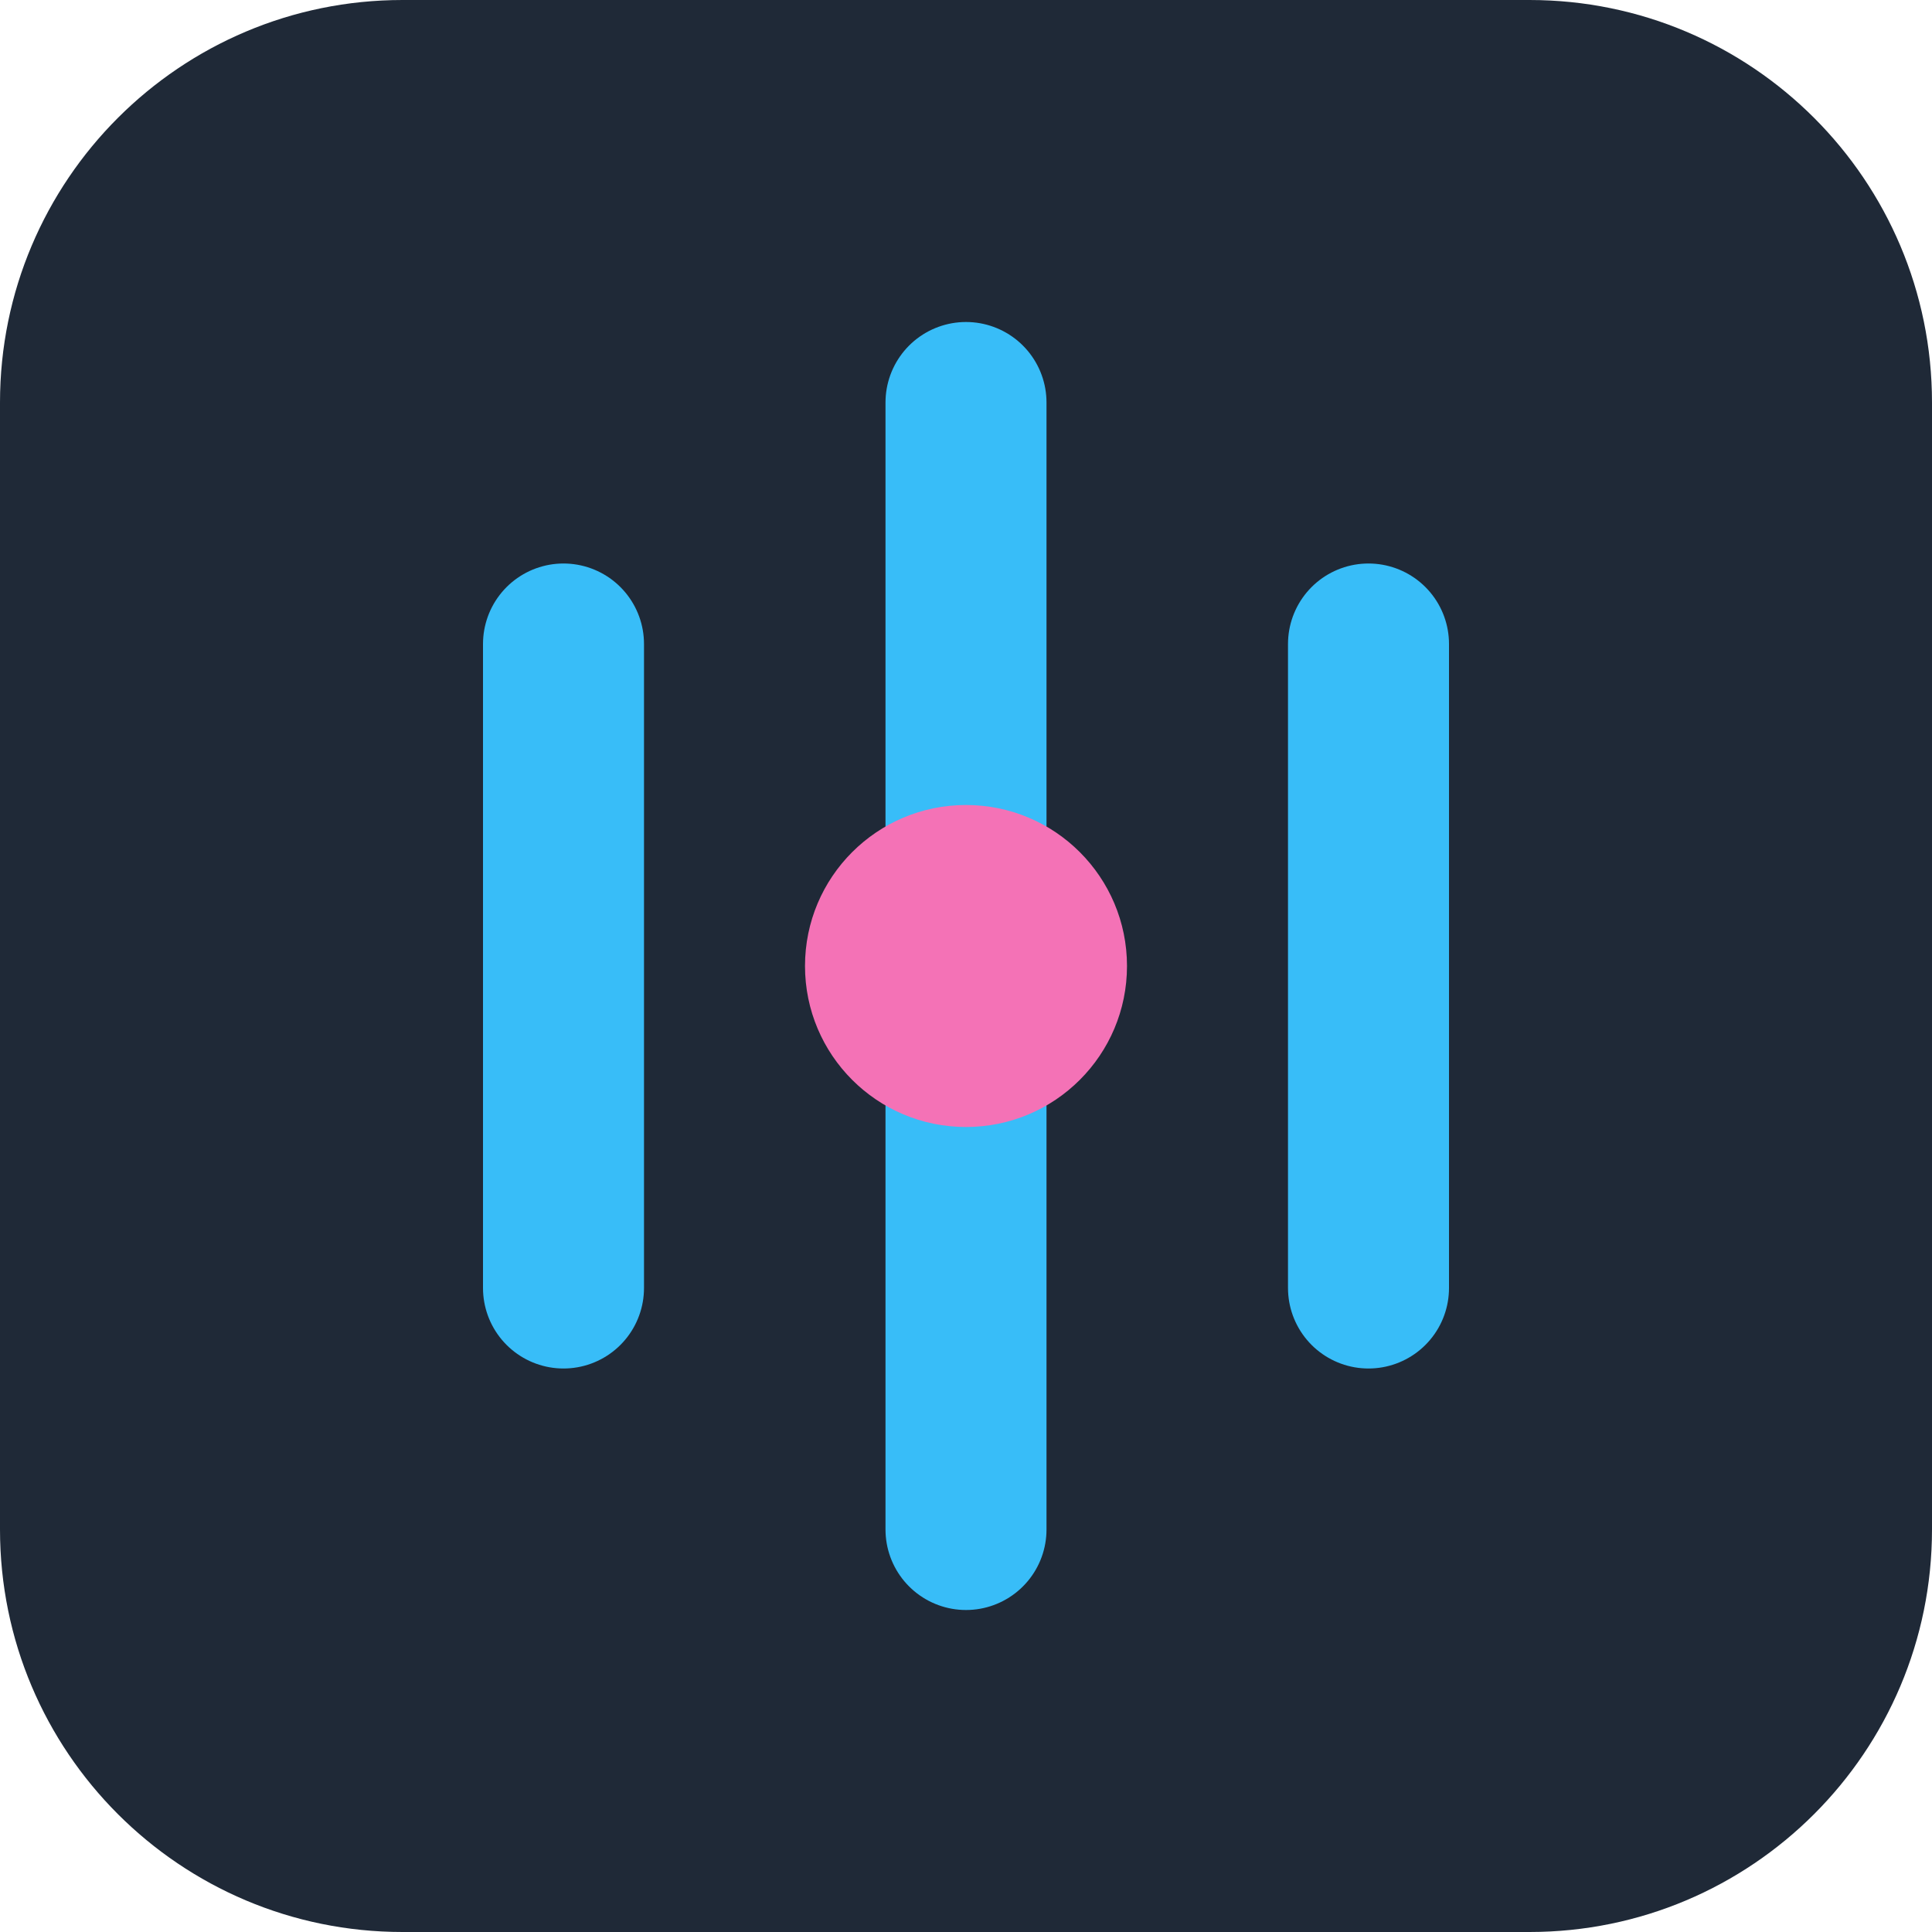
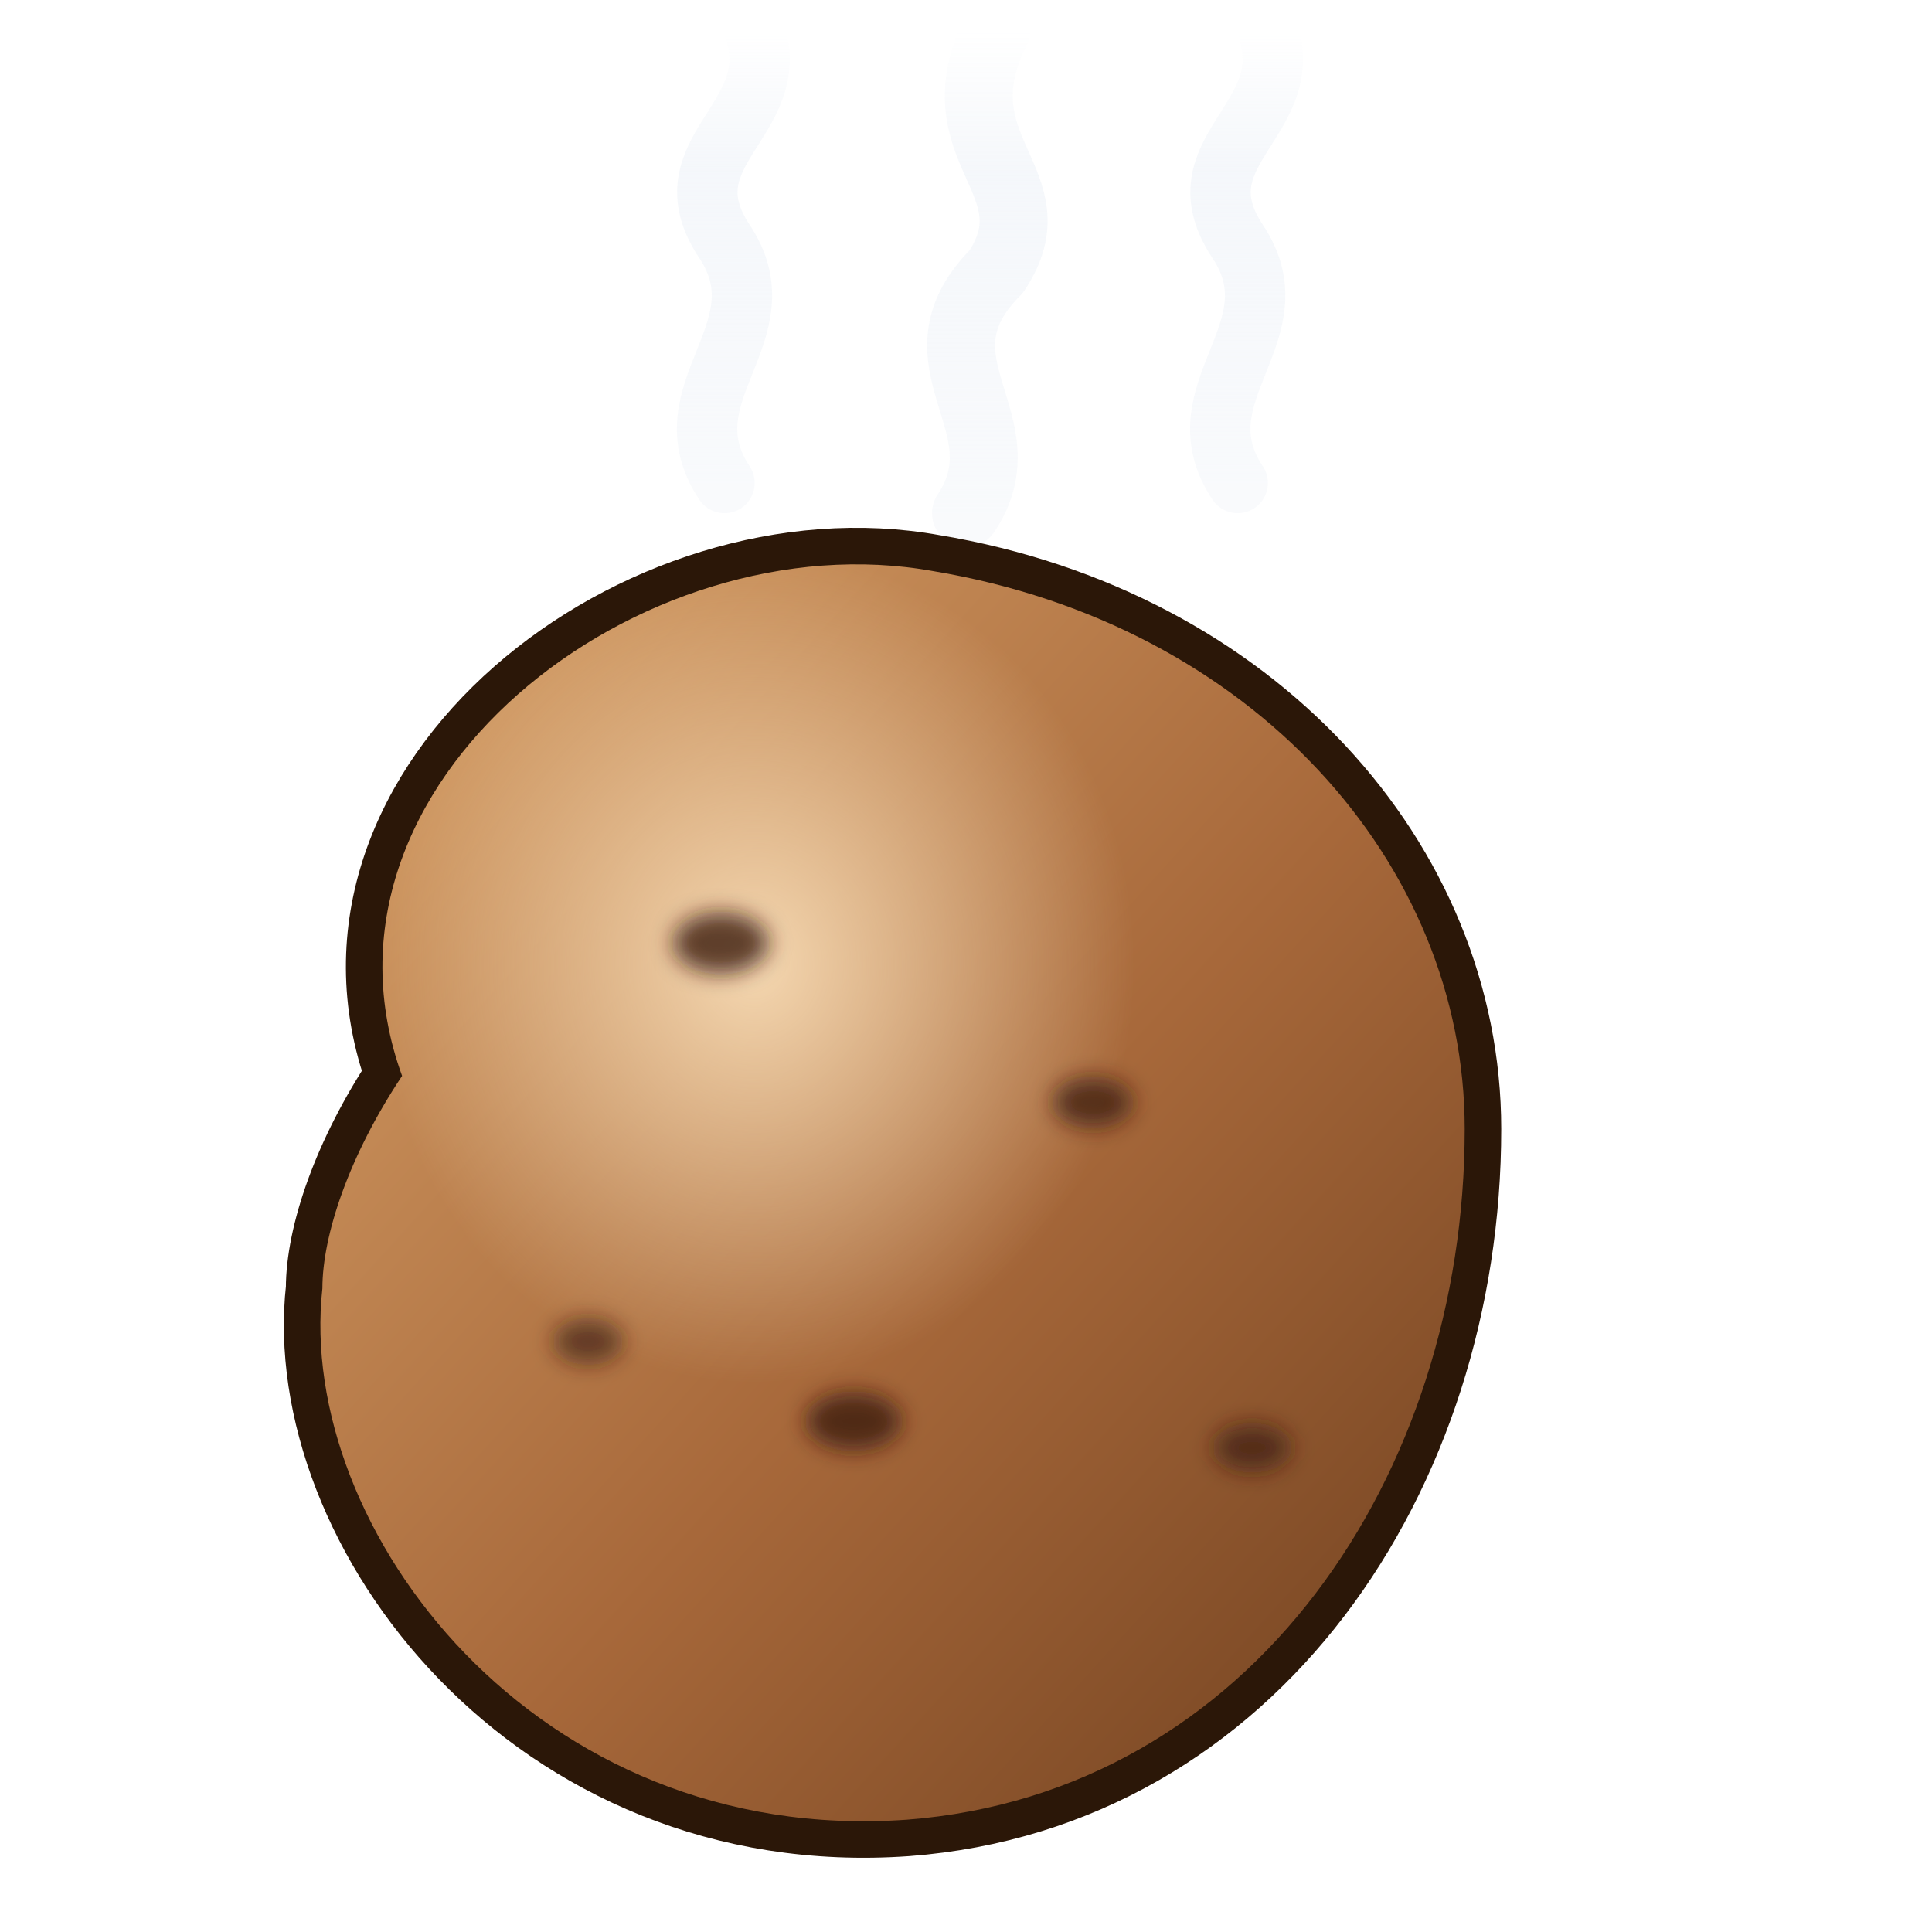
- <svg xmlns="http://www.w3.org/2000/svg" viewBox="0 0 24 24">
-   <rect width="24" height="24" rx="5" fill="#1f2937" />
-   <path d="M7 8 L7 16 M12 5 L12 19 M17 8 L17 16" stroke="#38bdf8" stroke-width="2" stroke-linecap="round" />
-   <circle cx="12" cy="12" r="2" fill="#f472b6" />
+ <svg xmlns="http://www.w3.org/2000/svg" viewBox="0 0 128 128" width="128" height="128">
+   <defs>
+     <linearGradient id="pwBody" x1="0" y1="0" x2="1" y2="1">
+       <stop offset="0%" stop-color="#d9a36a" />
+       <stop offset="55%" stop-color="#a7683a" />
+       <stop offset="100%" stop-color="#6e3f1e" />
+     </linearGradient>
+     <radialGradient id="pwHL" cx="0.38" cy="0.32" r="0.55">
+       <stop offset="0%" stop-color="#ffe7c2" stop-opacity="0.85" />
+       <stop offset="60%" stop-color="#ffe7c2" stop-opacity="0" />
+     </radialGradient>
+     <filter id="pwSoft" x="-10%" y="-10%" width="120%" height="120%">
+       <feGaussianBlur stdDeviation="0.8" />
+     </filter>
+     <linearGradient id="steam" x1="0" y1="0" x2="0" y2="1">
+       <stop offset="0%" stop-color="#f3f6fa" stop-opacity="0" />
+       <stop offset="30%" stop-color="#f3f6fa" stop-opacity="0.85" />
+       <stop offset="100%" stop-color="#f3f6fa" stop-opacity="0.55" />
+     </linearGradient>
+   </defs>
+   <g fill="none" stroke="url(#steam)" stroke-linecap="round" stroke-linejoin="round">
+     <path d="M 48 32              C 44 26, 52 22, 48 16              C 44 10, 52 8, 50 2" stroke-width="4" />
+     <path d="M 64 34              C 68 28, 60 24, 66 18              C 70 12, 62 10, 66 2" stroke-width="4.5" />
+     <path d="M 82 32              C 78 26, 86 22, 82 16              C 78 10, 86 8, 84 2" stroke-width="4" />
+   </g>
+   <g transform="translate(2 22) scale(0.88)">
+     <path d="M 28 56              C 20 34, 46 14, 68 18              C 92 22, 108 40, 108 60              C 108 86, 92 110, 66 112              C 38 114, 20 90, 22 72              C 22 68, 24 62, 28 56 Z" fill="url(#pwBody)" stroke="#2b1708" stroke-width="5.5" stroke-linejoin="round" paint-order="stroke fill" />
+     <path d="M 28 56              C 20 34, 46 14, 68 18              C 92 22, 108 40, 108 60              C 108 86, 92 110, 66 112              C 38 114, 20 90, 22 72              C 22 68, 24 62, 28 56 Z" fill="url(#pwHL)" />
+     <g filter="url(#pwSoft)">
+       <ellipse cx="52" cy="46" rx="3.6" ry="2.3" fill="#3b1e0b" opacity="0.8" />
+       <ellipse cx="80" cy="58" rx="3.0" ry="1.9" fill="#3b1e0b" opacity="0.75" />
+       <ellipse cx="62" cy="82" rx="3.6" ry="2.2" fill="#3b1e0b" opacity="0.8" />
+       <ellipse cx="42" cy="76" rx="2.6" ry="1.7" fill="#3b1e0b" opacity="0.65" />
+       <ellipse cx="92" cy="84" rx="2.9" ry="1.8" fill="#3b1e0b" opacity="0.7" />
+     </g>
+   </g>
</svg>
